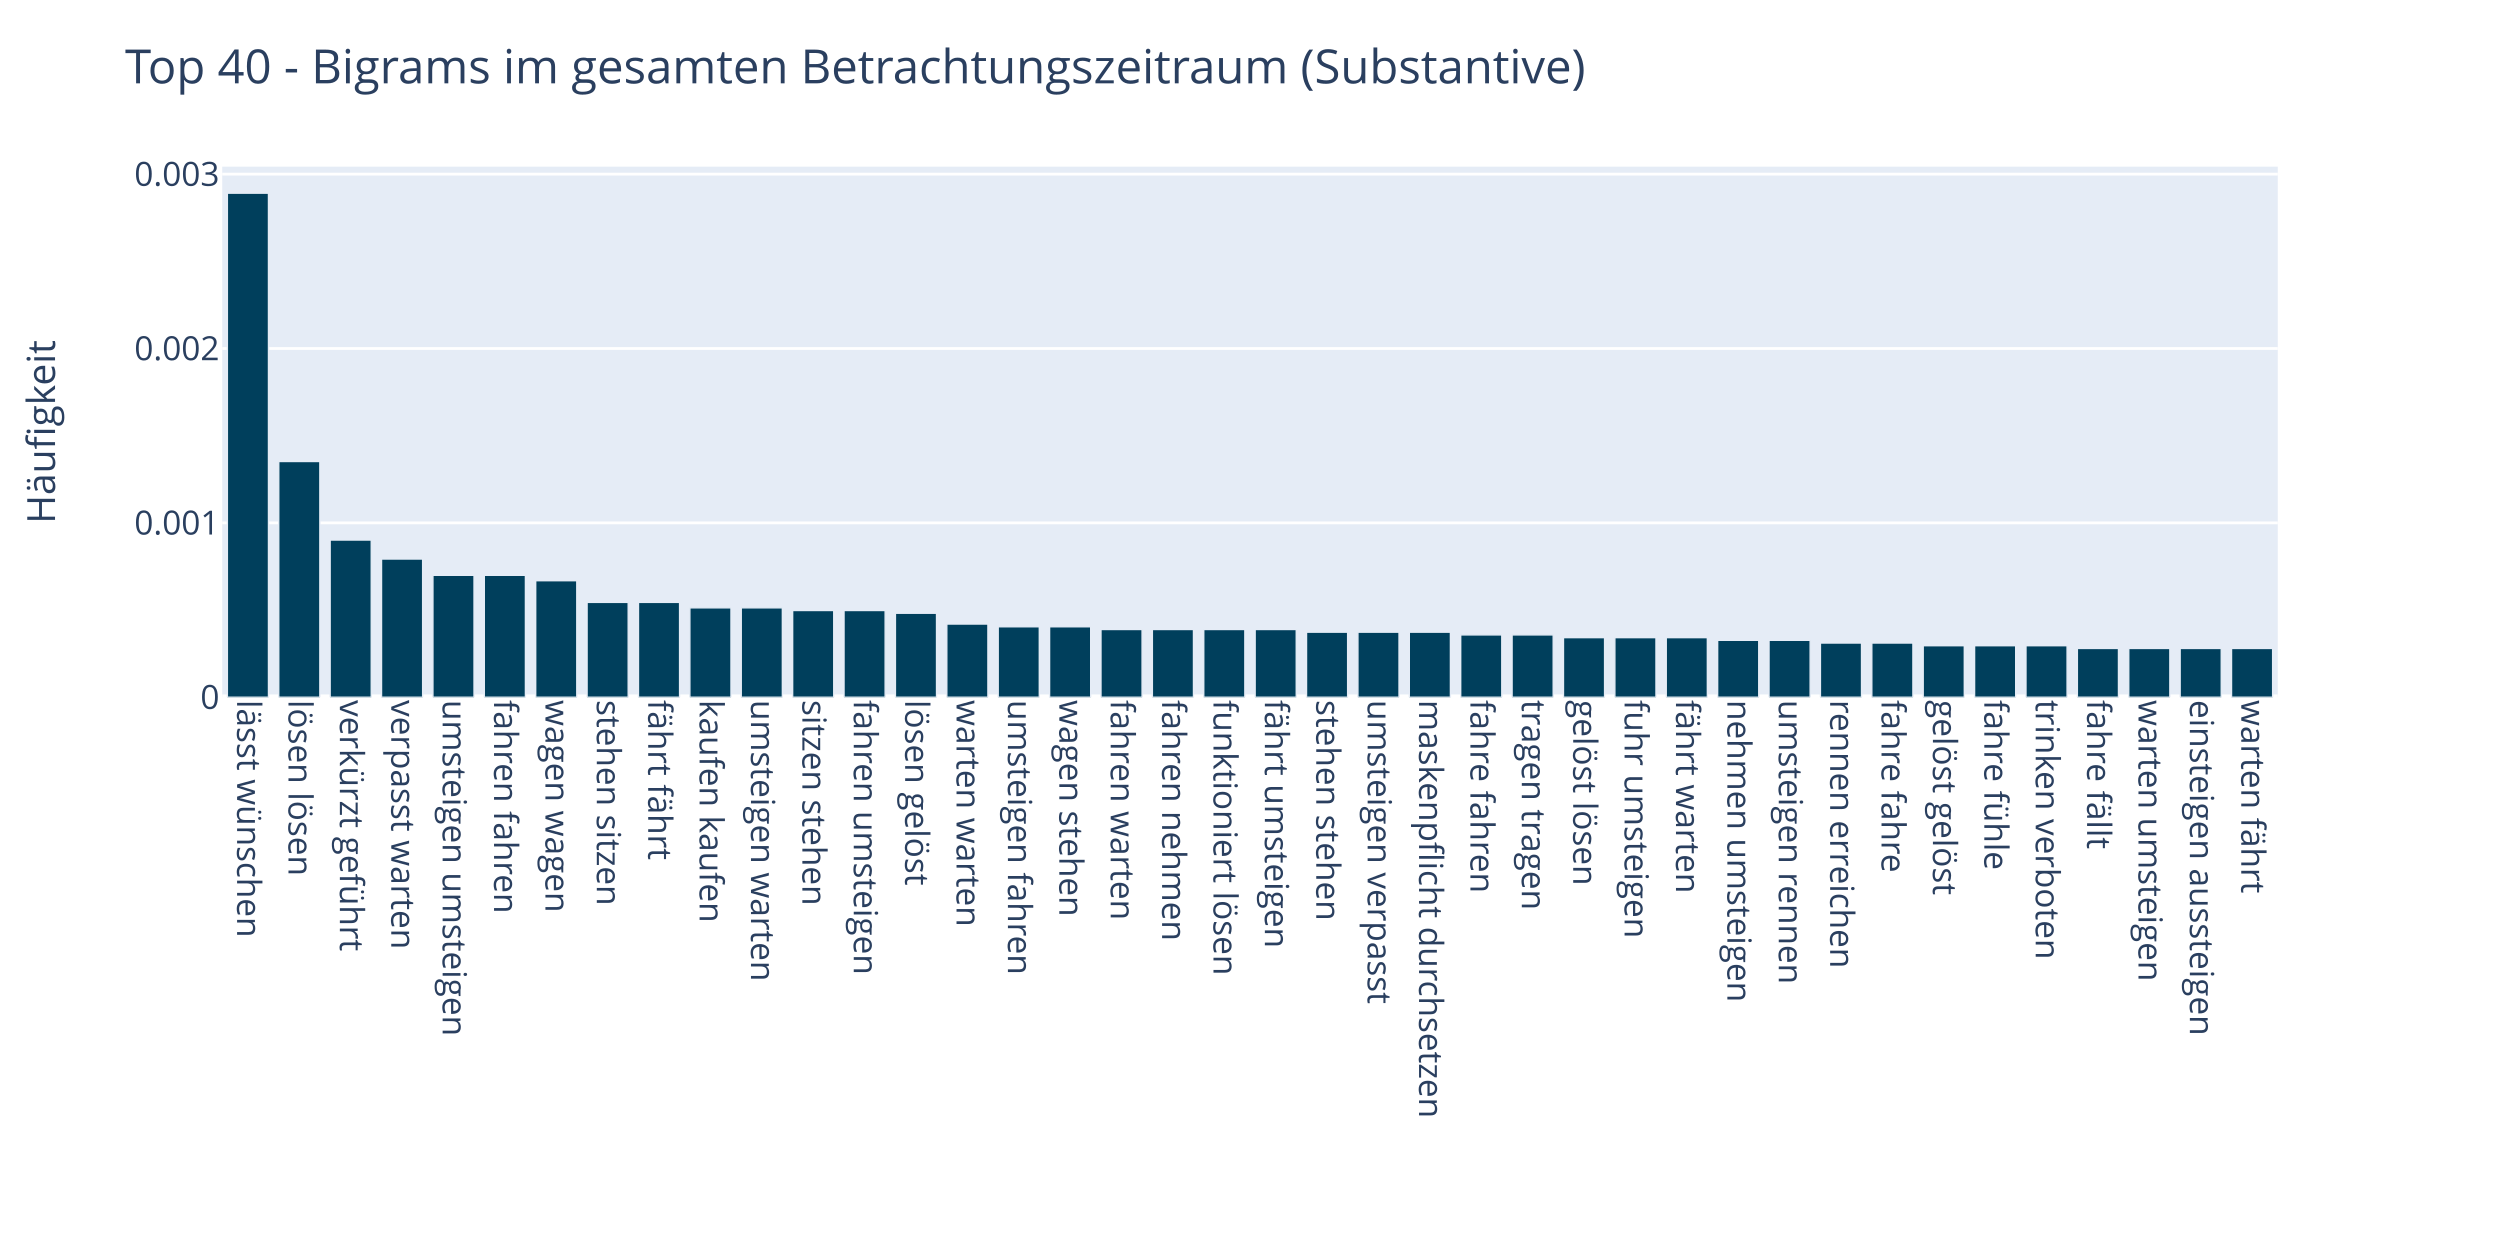
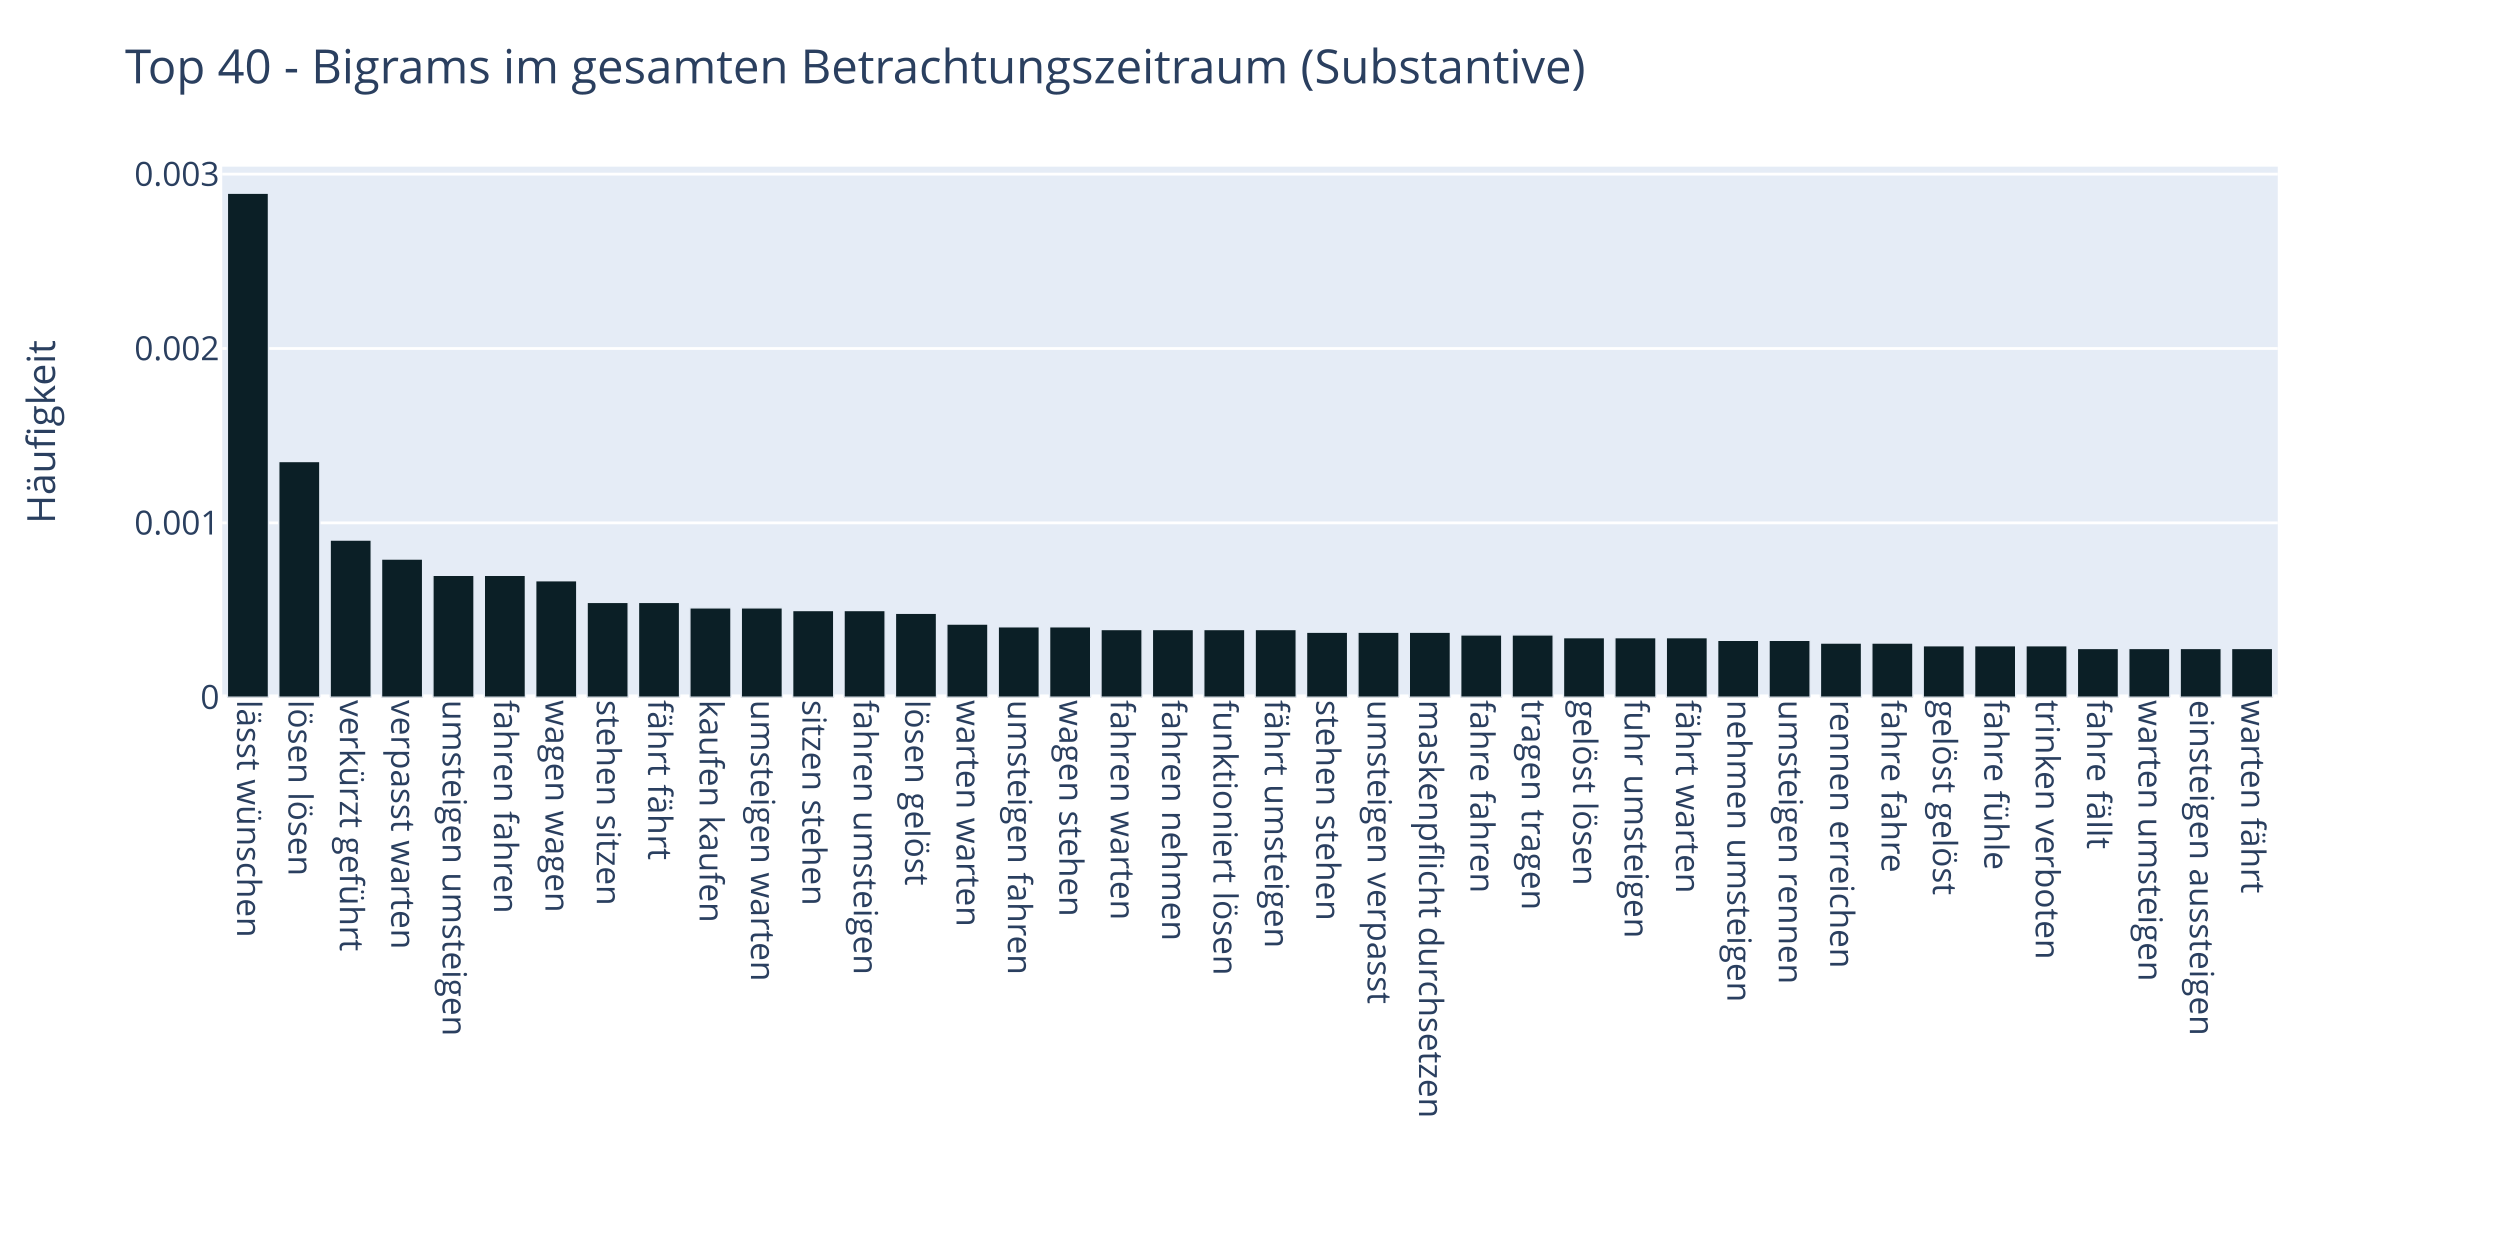
<svg xmlns="http://www.w3.org/2000/svg" class="main-svg" width="900" height="450" style="" viewBox="0 0 900 450">
  <rect x="0" y="0" width="900" height="450" style="fill: rgb(255, 255, 255); fill-opacity: 1;" />
-   <defs id="defs-2e117b">
+   <defs id="defs-67459f">
    <g class="clips">
-       <clipPath id="clip2e117bxyplot" class="plotclip">
+       <clipPath id="clip67459fxyplot" class="plotclip">
        <rect width="740" height="191" />
      </clipPath>
-       <clipPath class="axesclip" id="clip2e117bx">
+       <clipPath class="axesclip" id="clip67459fx">
        <rect x="80" y="0" width="740" height="450" />
      </clipPath>
-       <clipPath class="axesclip" id="clip2e117by">
+       <clipPath class="axesclip" id="clip67459fy">
        <rect x="0" y="60" width="900" height="191" />
      </clipPath>
-       <clipPath class="axesclip" id="clip2e117bxy">
+       <clipPath class="axesclip" id="clip67459fxy">
        <rect x="80" y="60" width="740" height="191" />
      </clipPath>
    </g>
    <g class="gradients" />
    <g class="patterns" />
  </defs>
  <g class="bglayer">
    <rect class="bg" x="80" y="60" width="740" height="191" style="fill: rgb(229, 236, 246); fill-opacity: 1; stroke-width: 0;" />
  </g>
  <g class="layer-below">
    <g class="imagelayer" />
    <g class="shapelayer" />
  </g>
  <g class="cartesianlayer">
    <g class="subplot xy">
      <g class="layer-subplot">
        <g class="shapelayer" />
        <g class="imagelayer" />
      </g>
      <g class="minor-gridlayer">
        <g class="x" />
        <g class="y" />
      </g>
      <g class="gridlayer">
        <g class="x" />
        <g class="y">
          <path class="ygrid crisp" transform="translate(0,188.23)" d="M80,0h740" style="stroke: rgb(255, 255, 255); stroke-opacity: 1; stroke-width: 1px;" />
          <path class="ygrid crisp" transform="translate(0,125.46)" d="M80,0h740" style="stroke: rgb(255, 255, 255); stroke-opacity: 1; stroke-width: 1px;" />
          <path class="ygrid crisp" transform="translate(0,62.69)" d="M80,0h740" style="stroke: rgb(255, 255, 255); stroke-opacity: 1; stroke-width: 1px;" />
        </g>
      </g>
      <g class="zerolinelayer">
        <path class="yzl zl crisp" transform="translate(0,251)" d="M80,0h740" style="stroke: rgb(255, 255, 255); stroke-opacity: 1; stroke-width: 2px;" />
      </g>
      <path class="xlines-below" />
      <path class="ylines-below" />
      <g class="overlines-below" />
      <g class="xaxislayer-below" />
      <g class="yaxislayer-below" />
      <g class="overaxes-below" />
-       <g class="plot" transform="translate(80,60)" clip-path="url(#clip2e117bxyplot)">
+       <g class="plot" transform="translate(80,60)" clip-path="url(#clip67459fxyplot)">
        <g class="barlayer mlayer">
          <g class="trace bars" style="opacity: 1;">
            <g class="points">
              <g class="point">
-                 <path d="M1.85,191V9.55H16.65V191Z" style="vector-effect: non-scaling-stroke; opacity: 1; stroke-width: 0.5px; fill: rgb(0, 63, 92); fill-opacity: 1; stroke: rgb(229, 236, 246); stroke-opacity: 1;" />
-               </g>
-               <g class="point">
-                 <path d="M20.35,191V106.13H35.15V191Z" style="vector-effect: non-scaling-stroke; opacity: 1; stroke-width: 0.5px; fill: rgb(0, 63, 92); fill-opacity: 1; stroke: rgb(229, 236, 246); stroke-opacity: 1;" />
-               </g>
-               <g class="point">
-                 <path d="M38.85,191V134.42H53.65V191Z" style="vector-effect: non-scaling-stroke; opacity: 1; stroke-width: 0.5px; fill: rgb(0, 63, 92); fill-opacity: 1; stroke: rgb(229, 236, 246); stroke-opacity: 1;" />
-               </g>
-               <g class="point">
-                 <path d="M57.35,191V141.25H72.15V191Z" style="vector-effect: non-scaling-stroke; opacity: 1; stroke-width: 0.5px; fill: rgb(0, 63, 92); fill-opacity: 1; stroke: rgb(229, 236, 246); stroke-opacity: 1;" />
-               </g>
-               <g class="point">
-                 <path d="M75.85,191V147.1H90.65V191Z" style="vector-effect: non-scaling-stroke; opacity: 1; stroke-width: 0.5px; fill: rgb(0, 63, 92); fill-opacity: 1; stroke: rgb(229, 236, 246); stroke-opacity: 1;" />
-               </g>
-               <g class="point">
-                 <path d="M94.35,191V147.1H109.15V191Z" style="vector-effect: non-scaling-stroke; opacity: 1; stroke-width: 0.5px; fill: rgb(0, 63, 92); fill-opacity: 1; stroke: rgb(229, 236, 246); stroke-opacity: 1;" />
-               </g>
-               <g class="point">
-                 <path d="M112.85,191V149.05H127.65V191Z" style="vector-effect: non-scaling-stroke; opacity: 1; stroke-width: 0.5px; fill: rgb(0, 63, 92); fill-opacity: 1; stroke: rgb(229, 236, 246); stroke-opacity: 1;" />
-               </g>
-               <g class="point">
-                 <path d="M131.35,191V156.86H146.15V191Z" style="vector-effect: non-scaling-stroke; opacity: 1; stroke-width: 0.5px; fill: rgb(0, 63, 92); fill-opacity: 1; stroke: rgb(229, 236, 246); stroke-opacity: 1;" />
-               </g>
-               <g class="point">
-                 <path d="M149.85,191V156.86H164.65V191Z" style="vector-effect: non-scaling-stroke; opacity: 1; stroke-width: 0.5px; fill: rgb(0, 63, 92); fill-opacity: 1; stroke: rgb(229, 236, 246); stroke-opacity: 1;" />
-               </g>
-               <g class="point">
-                 <path d="M168.35,191V158.81H183.15V191Z" style="vector-effect: non-scaling-stroke; opacity: 1; stroke-width: 0.5px; fill: rgb(0, 63, 92); fill-opacity: 1; stroke: rgb(229, 236, 246); stroke-opacity: 1;" />
-               </g>
-               <g class="point">
-                 <path d="M186.85,191V158.81H201.65V191Z" style="vector-effect: non-scaling-stroke; opacity: 1; stroke-width: 0.5px; fill: rgb(0, 63, 92); fill-opacity: 1; stroke: rgb(229, 236, 246); stroke-opacity: 1;" />
-               </g>
-               <g class="point">
-                 <path d="M205.35,191V159.78H220.15V191Z" style="vector-effect: non-scaling-stroke; opacity: 1; stroke-width: 0.5px; fill: rgb(0, 63, 92); fill-opacity: 1; stroke: rgb(229, 236, 246); stroke-opacity: 1;" />
-               </g>
-               <g class="point">
-                 <path d="M223.85,191V159.78H238.65V191Z" style="vector-effect: non-scaling-stroke; opacity: 1; stroke-width: 0.5px; fill: rgb(0, 63, 92); fill-opacity: 1; stroke: rgb(229, 236, 246); stroke-opacity: 1;" />
-               </g>
-               <g class="point">
-                 <path d="M242.35,191V160.76H257.15V191Z" style="vector-effect: non-scaling-stroke; opacity: 1; stroke-width: 0.5px; fill: rgb(0, 63, 92); fill-opacity: 1; stroke: rgb(229, 236, 246); stroke-opacity: 1;" />
-               </g>
-               <g class="point">
-                 <path d="M260.85,191V164.66H275.65V191Z" style="vector-effect: non-scaling-stroke; opacity: 1; stroke-width: 0.5px; fill: rgb(0, 63, 92); fill-opacity: 1; stroke: rgb(229, 236, 246); stroke-opacity: 1;" />
-               </g>
-               <g class="point">
-                 <path d="M279.35,191V165.64H294.15V191Z" style="vector-effect: non-scaling-stroke; opacity: 1; stroke-width: 0.5px; fill: rgb(0, 63, 92); fill-opacity: 1; stroke: rgb(229, 236, 246); stroke-opacity: 1;" />
-               </g>
-               <g class="point">
-                 <path d="M297.85,191V165.64H312.65V191Z" style="vector-effect: non-scaling-stroke; opacity: 1; stroke-width: 0.5px; fill: rgb(0, 63, 92); fill-opacity: 1; stroke: rgb(229, 236, 246); stroke-opacity: 1;" />
-               </g>
-               <g class="point">
-                 <path d="M316.35,191V166.61H331.15V191Z" style="vector-effect: non-scaling-stroke; opacity: 1; stroke-width: 0.5px; fill: rgb(0, 63, 92); fill-opacity: 1; stroke: rgb(229, 236, 246); stroke-opacity: 1;" />
-               </g>
-               <g class="point">
-                 <path d="M334.85,191V166.61H349.65V191Z" style="vector-effect: non-scaling-stroke; opacity: 1; stroke-width: 0.5px; fill: rgb(0, 63, 92); fill-opacity: 1; stroke: rgb(229, 236, 246); stroke-opacity: 1;" />
-               </g>
-               <g class="point">
-                 <path d="M353.35,191V166.61H368.15V191Z" style="vector-effect: non-scaling-stroke; opacity: 1; stroke-width: 0.5px; fill: rgb(0, 63, 92); fill-opacity: 1; stroke: rgb(229, 236, 246); stroke-opacity: 1;" />
-               </g>
-               <g class="point">
-                 <path d="M371.85,191V166.61H386.65V191Z" style="vector-effect: non-scaling-stroke; opacity: 1; stroke-width: 0.5px; fill: rgb(0, 63, 92); fill-opacity: 1; stroke: rgb(229, 236, 246); stroke-opacity: 1;" />
-               </g>
-               <g class="point">
-                 <path d="M390.35,191V167.59H405.15V191Z" style="vector-effect: non-scaling-stroke; opacity: 1; stroke-width: 0.5px; fill: rgb(0, 63, 92); fill-opacity: 1; stroke: rgb(229, 236, 246); stroke-opacity: 1;" />
-               </g>
-               <g class="point">
-                 <path d="M408.85,191V167.59H423.65V191Z" style="vector-effect: non-scaling-stroke; opacity: 1; stroke-width: 0.5px; fill: rgb(0, 63, 92); fill-opacity: 1; stroke: rgb(229, 236, 246); stroke-opacity: 1;" />
-               </g>
-               <g class="point">
-                 <path d="M427.35,191V167.59H442.15V191Z" style="vector-effect: non-scaling-stroke; opacity: 1; stroke-width: 0.5px; fill: rgb(0, 63, 92); fill-opacity: 1; stroke: rgb(229, 236, 246); stroke-opacity: 1;" />
-               </g>
-               <g class="point">
-                 <path d="M445.85,191V168.56H460.65V191Z" style="vector-effect: non-scaling-stroke; opacity: 1; stroke-width: 0.5px; fill: rgb(0, 63, 92); fill-opacity: 1; stroke: rgb(229, 236, 246); stroke-opacity: 1;" />
-               </g>
-               <g class="point">
-                 <path d="M464.35,191V168.56H479.15V191Z" style="vector-effect: non-scaling-stroke; opacity: 1; stroke-width: 0.5px; fill: rgb(0, 63, 92); fill-opacity: 1; stroke: rgb(229, 236, 246); stroke-opacity: 1;" />
-               </g>
-               <g class="point">
-                 <path d="M482.85,191V169.54H497.65V191Z" style="vector-effect: non-scaling-stroke; opacity: 1; stroke-width: 0.5px; fill: rgb(0, 63, 92); fill-opacity: 1; stroke: rgb(229, 236, 246); stroke-opacity: 1;" />
-               </g>
-               <g class="point">
-                 <path d="M501.35,191V169.54H516.15V191Z" style="vector-effect: non-scaling-stroke; opacity: 1; stroke-width: 0.5px; fill: rgb(0, 63, 92); fill-opacity: 1; stroke: rgb(229, 236, 246); stroke-opacity: 1;" />
-               </g>
-               <g class="point">
-                 <path d="M519.85,191V169.54H534.65V191Z" style="vector-effect: non-scaling-stroke; opacity: 1; stroke-width: 0.5px; fill: rgb(0, 63, 92); fill-opacity: 1; stroke: rgb(229, 236, 246); stroke-opacity: 1;" />
-               </g>
-               <g class="point">
-                 <path d="M538.35,191V170.51H553.15V191Z" style="vector-effect: non-scaling-stroke; opacity: 1; stroke-width: 0.5px; fill: rgb(0, 63, 92); fill-opacity: 1; stroke: rgb(229, 236, 246); stroke-opacity: 1;" />
-               </g>
-               <g class="point">
-                 <path d="M556.85,191V170.51H571.65V191Z" style="vector-effect: non-scaling-stroke; opacity: 1; stroke-width: 0.5px; fill: rgb(0, 63, 92); fill-opacity: 1; stroke: rgb(229, 236, 246); stroke-opacity: 1;" />
-               </g>
-               <g class="point">
-                 <path d="M575.35,191V171.49H590.15V191Z" style="vector-effect: non-scaling-stroke; opacity: 1; stroke-width: 0.5px; fill: rgb(0, 63, 92); fill-opacity: 1; stroke: rgb(229, 236, 246); stroke-opacity: 1;" />
-               </g>
-               <g class="point">
-                 <path d="M593.85,191V171.49H608.65V191Z" style="vector-effect: non-scaling-stroke; opacity: 1; stroke-width: 0.5px; fill: rgb(0, 63, 92); fill-opacity: 1; stroke: rgb(229, 236, 246); stroke-opacity: 1;" />
-               </g>
-               <g class="point">
-                 <path d="M612.35,191V172.46H627.15V191Z" style="vector-effect: non-scaling-stroke; opacity: 1; stroke-width: 0.5px; fill: rgb(0, 63, 92); fill-opacity: 1; stroke: rgb(229, 236, 246); stroke-opacity: 1;" />
-               </g>
-               <g class="point">
-                 <path d="M630.85,191V172.46H645.65V191Z" style="vector-effect: non-scaling-stroke; opacity: 1; stroke-width: 0.5px; fill: rgb(0, 63, 92); fill-opacity: 1; stroke: rgb(229, 236, 246); stroke-opacity: 1;" />
-               </g>
-               <g class="point">
-                 <path d="M649.35,191V172.46H664.15V191Z" style="vector-effect: non-scaling-stroke; opacity: 1; stroke-width: 0.5px; fill: rgb(0, 63, 92); fill-opacity: 1; stroke: rgb(229, 236, 246); stroke-opacity: 1;" />
-               </g>
-               <g class="point">
-                 <path d="M667.85,191V173.44H682.65V191Z" style="vector-effect: non-scaling-stroke; opacity: 1; stroke-width: 0.5px; fill: rgb(0, 63, 92); fill-opacity: 1; stroke: rgb(229, 236, 246); stroke-opacity: 1;" />
-               </g>
-               <g class="point">
-                 <path d="M686.35,191V173.44H701.15V191Z" style="vector-effect: non-scaling-stroke; opacity: 1; stroke-width: 0.5px; fill: rgb(0, 63, 92); fill-opacity: 1; stroke: rgb(229, 236, 246); stroke-opacity: 1;" />
-               </g>
-               <g class="point">
-                 <path d="M704.85,191V173.44H719.65V191Z" style="vector-effect: non-scaling-stroke; opacity: 1; stroke-width: 0.5px; fill: rgb(0, 63, 92); fill-opacity: 1; stroke: rgb(229, 236, 246); stroke-opacity: 1;" />
-               </g>
-               <g class="point">
-                 <path d="M723.35,191V173.44H738.15V191Z" style="vector-effect: non-scaling-stroke; opacity: 1; stroke-width: 0.5px; fill: rgb(0, 63, 92); fill-opacity: 1; stroke: rgb(229, 236, 246); stroke-opacity: 1;" />
+                 <path d="M1.85,191V9.55H16.65V191Z" style="vector-effect: non-scaling-stroke; opacity: 1; stroke-width: 0.5px; fill: rgb(11, 31, 38); fill-opacity: 1; stroke: rgb(229, 236, 246); stroke-opacity: 1;" />
+               </g>
+               <g class="point">
+                 <path d="M20.35,191V106.13H35.15V191Z" style="vector-effect: non-scaling-stroke; opacity: 1; stroke-width: 0.5px; fill: rgb(11, 31, 38); fill-opacity: 1; stroke: rgb(229, 236, 246); stroke-opacity: 1;" />
+               </g>
+               <g class="point">
+                 <path d="M38.85,191V134.42H53.65V191Z" style="vector-effect: non-scaling-stroke; opacity: 1; stroke-width: 0.5px; fill: rgb(11, 31, 38); fill-opacity: 1; stroke: rgb(229, 236, 246); stroke-opacity: 1;" />
+               </g>
+               <g class="point">
+                 <path d="M57.35,191V141.25H72.15V191Z" style="vector-effect: non-scaling-stroke; opacity: 1; stroke-width: 0.5px; fill: rgb(11, 31, 38); fill-opacity: 1; stroke: rgb(229, 236, 246); stroke-opacity: 1;" />
+               </g>
+               <g class="point">
+                 <path d="M75.85,191V147.1H90.65V191Z" style="vector-effect: non-scaling-stroke; opacity: 1; stroke-width: 0.5px; fill: rgb(11, 31, 38); fill-opacity: 1; stroke: rgb(229, 236, 246); stroke-opacity: 1;" />
+               </g>
+               <g class="point">
+                 <path d="M94.35,191V147.1H109.15V191Z" style="vector-effect: non-scaling-stroke; opacity: 1; stroke-width: 0.5px; fill: rgb(11, 31, 38); fill-opacity: 1; stroke: rgb(229, 236, 246); stroke-opacity: 1;" />
+               </g>
+               <g class="point">
+                 <path d="M112.85,191V149.05H127.65V191Z" style="vector-effect: non-scaling-stroke; opacity: 1; stroke-width: 0.5px; fill: rgb(11, 31, 38); fill-opacity: 1; stroke: rgb(229, 236, 246); stroke-opacity: 1;" />
+               </g>
+               <g class="point">
+                 <path d="M131.35,191V156.86H146.15V191Z" style="vector-effect: non-scaling-stroke; opacity: 1; stroke-width: 0.5px; fill: rgb(11, 31, 38); fill-opacity: 1; stroke: rgb(229, 236, 246); stroke-opacity: 1;" />
+               </g>
+               <g class="point">
+                 <path d="M149.85,191V156.86H164.65V191Z" style="vector-effect: non-scaling-stroke; opacity: 1; stroke-width: 0.5px; fill: rgb(11, 31, 38); fill-opacity: 1; stroke: rgb(229, 236, 246); stroke-opacity: 1;" />
+               </g>
+               <g class="point">
+                 <path d="M168.35,191V158.81H183.15V191Z" style="vector-effect: non-scaling-stroke; opacity: 1; stroke-width: 0.5px; fill: rgb(11, 31, 38); fill-opacity: 1; stroke: rgb(229, 236, 246); stroke-opacity: 1;" />
+               </g>
+               <g class="point">
+                 <path d="M186.85,191V158.81H201.65V191Z" style="vector-effect: non-scaling-stroke; opacity: 1; stroke-width: 0.5px; fill: rgb(11, 31, 38); fill-opacity: 1; stroke: rgb(229, 236, 246); stroke-opacity: 1;" />
+               </g>
+               <g class="point">
+                 <path d="M205.35,191V159.78H220.15V191Z" style="vector-effect: non-scaling-stroke; opacity: 1; stroke-width: 0.5px; fill: rgb(11, 31, 38); fill-opacity: 1; stroke: rgb(229, 236, 246); stroke-opacity: 1;" />
+               </g>
+               <g class="point">
+                 <path d="M223.85,191V159.78H238.65V191Z" style="vector-effect: non-scaling-stroke; opacity: 1; stroke-width: 0.5px; fill: rgb(11, 31, 38); fill-opacity: 1; stroke: rgb(229, 236, 246); stroke-opacity: 1;" />
+               </g>
+               <g class="point">
+                 <path d="M242.35,191V160.76H257.15V191Z" style="vector-effect: non-scaling-stroke; opacity: 1; stroke-width: 0.5px; fill: rgb(11, 31, 38); fill-opacity: 1; stroke: rgb(229, 236, 246); stroke-opacity: 1;" />
+               </g>
+               <g class="point">
+                 <path d="M260.85,191V164.66H275.65V191Z" style="vector-effect: non-scaling-stroke; opacity: 1; stroke-width: 0.5px; fill: rgb(11, 31, 38); fill-opacity: 1; stroke: rgb(229, 236, 246); stroke-opacity: 1;" />
+               </g>
+               <g class="point">
+                 <path d="M279.35,191V165.64H294.15V191Z" style="vector-effect: non-scaling-stroke; opacity: 1; stroke-width: 0.5px; fill: rgb(11, 31, 38); fill-opacity: 1; stroke: rgb(229, 236, 246); stroke-opacity: 1;" />
+               </g>
+               <g class="point">
+                 <path d="M297.85,191V165.64H312.65V191Z" style="vector-effect: non-scaling-stroke; opacity: 1; stroke-width: 0.5px; fill: rgb(11, 31, 38); fill-opacity: 1; stroke: rgb(229, 236, 246); stroke-opacity: 1;" />
+               </g>
+               <g class="point">
+                 <path d="M316.35,191V166.61H331.15V191Z" style="vector-effect: non-scaling-stroke; opacity: 1; stroke-width: 0.5px; fill: rgb(11, 31, 38); fill-opacity: 1; stroke: rgb(229, 236, 246); stroke-opacity: 1;" />
+               </g>
+               <g class="point">
+                 <path d="M334.85,191V166.61H349.65V191Z" style="vector-effect: non-scaling-stroke; opacity: 1; stroke-width: 0.5px; fill: rgb(11, 31, 38); fill-opacity: 1; stroke: rgb(229, 236, 246); stroke-opacity: 1;" />
+               </g>
+               <g class="point">
+                 <path d="M353.35,191V166.61H368.15V191Z" style="vector-effect: non-scaling-stroke; opacity: 1; stroke-width: 0.5px; fill: rgb(11, 31, 38); fill-opacity: 1; stroke: rgb(229, 236, 246); stroke-opacity: 1;" />
+               </g>
+               <g class="point">
+                 <path d="M371.85,191V166.61H386.65V191Z" style="vector-effect: non-scaling-stroke; opacity: 1; stroke-width: 0.5px; fill: rgb(11, 31, 38); fill-opacity: 1; stroke: rgb(229, 236, 246); stroke-opacity: 1;" />
+               </g>
+               <g class="point">
+                 <path d="M390.35,191V167.59H405.15V191Z" style="vector-effect: non-scaling-stroke; opacity: 1; stroke-width: 0.5px; fill: rgb(11, 31, 38); fill-opacity: 1; stroke: rgb(229, 236, 246); stroke-opacity: 1;" />
+               </g>
+               <g class="point">
+                 <path d="M408.85,191V167.59H423.65V191Z" style="vector-effect: non-scaling-stroke; opacity: 1; stroke-width: 0.5px; fill: rgb(11, 31, 38); fill-opacity: 1; stroke: rgb(229, 236, 246); stroke-opacity: 1;" />
+               </g>
+               <g class="point">
+                 <path d="M427.35,191V167.59H442.15V191Z" style="vector-effect: non-scaling-stroke; opacity: 1; stroke-width: 0.5px; fill: rgb(11, 31, 38); fill-opacity: 1; stroke: rgb(229, 236, 246); stroke-opacity: 1;" />
+               </g>
+               <g class="point">
+                 <path d="M445.85,191V168.56H460.65V191Z" style="vector-effect: non-scaling-stroke; opacity: 1; stroke-width: 0.5px; fill: rgb(11, 31, 38); fill-opacity: 1; stroke: rgb(229, 236, 246); stroke-opacity: 1;" />
+               </g>
+               <g class="point">
+                 <path d="M464.35,191V168.56H479.15V191Z" style="vector-effect: non-scaling-stroke; opacity: 1; stroke-width: 0.5px; fill: rgb(11, 31, 38); fill-opacity: 1; stroke: rgb(229, 236, 246); stroke-opacity: 1;" />
+               </g>
+               <g class="point">
+                 <path d="M482.85,191V169.54H497.65V191Z" style="vector-effect: non-scaling-stroke; opacity: 1; stroke-width: 0.5px; fill: rgb(11, 31, 38); fill-opacity: 1; stroke: rgb(229, 236, 246); stroke-opacity: 1;" />
+               </g>
+               <g class="point">
+                 <path d="M501.35,191V169.54H516.15V191Z" style="vector-effect: non-scaling-stroke; opacity: 1; stroke-width: 0.5px; fill: rgb(11, 31, 38); fill-opacity: 1; stroke: rgb(229, 236, 246); stroke-opacity: 1;" />
+               </g>
+               <g class="point">
+                 <path d="M519.85,191V169.54H534.65V191Z" style="vector-effect: non-scaling-stroke; opacity: 1; stroke-width: 0.5px; fill: rgb(11, 31, 38); fill-opacity: 1; stroke: rgb(229, 236, 246); stroke-opacity: 1;" />
+               </g>
+               <g class="point">
+                 <path d="M538.35,191V170.51H553.15V191Z" style="vector-effect: non-scaling-stroke; opacity: 1; stroke-width: 0.5px; fill: rgb(11, 31, 38); fill-opacity: 1; stroke: rgb(229, 236, 246); stroke-opacity: 1;" />
+               </g>
+               <g class="point">
+                 <path d="M556.85,191V170.51H571.65V191Z" style="vector-effect: non-scaling-stroke; opacity: 1; stroke-width: 0.5px; fill: rgb(11, 31, 38); fill-opacity: 1; stroke: rgb(229, 236, 246); stroke-opacity: 1;" />
+               </g>
+               <g class="point">
+                 <path d="M575.35,191V171.49H590.15V191Z" style="vector-effect: non-scaling-stroke; opacity: 1; stroke-width: 0.5px; fill: rgb(11, 31, 38); fill-opacity: 1; stroke: rgb(229, 236, 246); stroke-opacity: 1;" />
+               </g>
+               <g class="point">
+                 <path d="M593.85,191V171.49H608.65V191Z" style="vector-effect: non-scaling-stroke; opacity: 1; stroke-width: 0.5px; fill: rgb(11, 31, 38); fill-opacity: 1; stroke: rgb(229, 236, 246); stroke-opacity: 1;" />
+               </g>
+               <g class="point">
+                 <path d="M612.35,191V172.46H627.15V191Z" style="vector-effect: non-scaling-stroke; opacity: 1; stroke-width: 0.5px; fill: rgb(11, 31, 38); fill-opacity: 1; stroke: rgb(229, 236, 246); stroke-opacity: 1;" />
+               </g>
+               <g class="point">
+                 <path d="M630.85,191V172.46H645.65V191Z" style="vector-effect: non-scaling-stroke; opacity: 1; stroke-width: 0.5px; fill: rgb(11, 31, 38); fill-opacity: 1; stroke: rgb(229, 236, 246); stroke-opacity: 1;" />
+               </g>
+               <g class="point">
+                 <path d="M649.35,191V172.46H664.15V191Z" style="vector-effect: non-scaling-stroke; opacity: 1; stroke-width: 0.5px; fill: rgb(11, 31, 38); fill-opacity: 1; stroke: rgb(229, 236, 246); stroke-opacity: 1;" />
+               </g>
+               <g class="point">
+                 <path d="M667.85,191V173.44H682.65V191Z" style="vector-effect: non-scaling-stroke; opacity: 1; stroke-width: 0.5px; fill: rgb(11, 31, 38); fill-opacity: 1; stroke: rgb(229, 236, 246); stroke-opacity: 1;" />
+               </g>
+               <g class="point">
+                 <path d="M686.35,191V173.44H701.15V191Z" style="vector-effect: non-scaling-stroke; opacity: 1; stroke-width: 0.5px; fill: rgb(11, 31, 38); fill-opacity: 1; stroke: rgb(229, 236, 246); stroke-opacity: 1;" />
+               </g>
+               <g class="point">
+                 <path d="M704.85,191V173.44H719.65V191Z" style="vector-effect: non-scaling-stroke; opacity: 1; stroke-width: 0.5px; fill: rgb(11, 31, 38); fill-opacity: 1; stroke: rgb(229, 236, 246); stroke-opacity: 1;" />
+               </g>
+               <g class="point">
+                 <path d="M723.35,191V173.44H738.15V191Z" style="vector-effect: non-scaling-stroke; opacity: 1; stroke-width: 0.5px; fill: rgb(11, 31, 38); fill-opacity: 1; stroke: rgb(229, 236, 246); stroke-opacity: 1;" />
              </g>
            </g>
          </g>
        </g>
      </g>
      <g class="overplot" />
      <path class="xlines-above crisp" d="M0,0" style="fill: none;" />
      <path class="ylines-above crisp" d="M0,0" style="fill: none;" />
      <g class="overlines-above" />
      <g class="xaxislayer-above">
        <g class="xtick">
          <text text-anchor="start" x="2.1" y="258" transform="translate(89.25,0) rotate(90,2.1,252)" style="font-family: 'Open Sans', verdana, arial, sans-serif; font-size: 12px; fill: rgb(42, 63, 95); fill-opacity: 1; white-space: pre; opacity: 1;">lässt wünschen</text>
        </g>
        <g class="xtick">
          <text text-anchor="start" x="2.1" y="258" transform="translate(107.75,0) rotate(90,2.1,252)" style="font-family: 'Open Sans', verdana, arial, sans-serif; font-size: 12px; fill: rgb(42, 63, 95); fill-opacity: 1; white-space: pre; opacity: 1;">lösen lösen</text>
        </g>
        <g class="xtick">
          <text text-anchor="start" x="2.1" y="258" transform="translate(126.25,0) rotate(90,2.1,252)" style="font-family: 'Open Sans', verdana, arial, sans-serif; font-size: 12px; fill: rgb(42, 63, 95); fill-opacity: 1; white-space: pre; opacity: 1;">verkürzt geführt</text>
        </g>
        <g class="xtick">
          <text text-anchor="start" x="2.1" y="258" transform="translate(144.75,0) rotate(90,2.1,252)" style="font-family: 'Open Sans', verdana, arial, sans-serif; font-size: 12px; fill: rgb(42, 63, 95); fill-opacity: 1; white-space: pre; opacity: 1;">verpasst warten</text>
        </g>
        <g class="xtick">
          <text text-anchor="start" x="2.1" y="258" transform="translate(163.25,0) rotate(90,2.1,252)" style="font-family: 'Open Sans', verdana, arial, sans-serif; font-size: 12px; fill: rgb(42, 63, 95); fill-opacity: 1; white-space: pre; opacity: 1;">umsteigen umsteigen</text>
        </g>
        <g class="xtick">
          <text text-anchor="start" x="2.1" y="258" transform="translate(181.75,0) rotate(90,2.1,252)" style="font-family: 'Open Sans', verdana, arial, sans-serif; font-size: 12px; fill: rgb(42, 63, 95); fill-opacity: 1; white-space: pre; opacity: 1;">fahren fahren</text>
        </g>
        <g class="xtick">
          <text text-anchor="start" x="2.1" y="258" transform="translate(200.25,0) rotate(90,2.1,252)" style="font-family: 'Open Sans', verdana, arial, sans-serif; font-size: 12px; fill: rgb(42, 63, 95); fill-opacity: 1; white-space: pre; opacity: 1;">wagen wagen</text>
        </g>
        <g class="xtick">
          <text text-anchor="start" x="2.1" y="258" transform="translate(218.75,0) rotate(90,2.1,252)" style="font-family: 'Open Sans', verdana, arial, sans-serif; font-size: 12px; fill: rgb(42, 63, 95); fill-opacity: 1; white-space: pre; opacity: 1;">stehen sitzen</text>
        </g>
        <g class="xtick">
          <text text-anchor="start" x="2.1" y="258" transform="translate(237.25,0) rotate(90,2.1,252)" style="font-family: 'Open Sans', verdana, arial, sans-serif; font-size: 12px; fill: rgb(42, 63, 95); fill-opacity: 1; white-space: pre; opacity: 1;">fährt fährt</text>
        </g>
        <g class="xtick">
          <text text-anchor="start" x="2.1" y="258" transform="translate(255.75,0) rotate(90,2.1,252)" style="font-family: 'Open Sans', verdana, arial, sans-serif; font-size: 12px; fill: rgb(42, 63, 95); fill-opacity: 1; white-space: pre; opacity: 1;">kaufen kaufen</text>
        </g>
        <g class="xtick">
          <text text-anchor="start" x="2.1" y="258" transform="translate(274.25,0) rotate(90,2.1,252)" style="font-family: 'Open Sans', verdana, arial, sans-serif; font-size: 12px; fill: rgb(42, 63, 95); fill-opacity: 1; white-space: pre; opacity: 1;">umsteigen warten</text>
        </g>
        <g class="xtick">
          <text text-anchor="start" x="2.1" y="258" transform="translate(292.75,0) rotate(90,2.1,252)" style="font-family: 'Open Sans', verdana, arial, sans-serif; font-size: 12px; fill: rgb(42, 63, 95); fill-opacity: 1; white-space: pre; opacity: 1;">sitzen stehen</text>
        </g>
        <g class="xtick">
          <text text-anchor="start" x="2.1" y="258" transform="translate(311.25,0) rotate(90,2.1,252)" style="font-family: 'Open Sans', verdana, arial, sans-serif; font-size: 12px; fill: rgb(42, 63, 95); fill-opacity: 1; white-space: pre; opacity: 1;">fahren umsteigen</text>
        </g>
        <g class="xtick">
          <text text-anchor="start" x="2.1" y="258" transform="translate(329.75,0) rotate(90,2.1,252)" style="font-family: 'Open Sans', verdana, arial, sans-serif; font-size: 12px; fill: rgb(42, 63, 95); fill-opacity: 1; white-space: pre; opacity: 1;">lösen gelöst</text>
        </g>
        <g class="xtick">
          <text text-anchor="start" x="2.1" y="258" transform="translate(348.25,0) rotate(90,2.1,252)" style="font-family: 'Open Sans', verdana, arial, sans-serif; font-size: 12px; fill: rgb(42, 63, 95); fill-opacity: 1; white-space: pre; opacity: 1;">warten warten</text>
        </g>
        <g class="xtick">
          <text text-anchor="start" x="2.1" y="258" transform="translate(366.75,0) rotate(90,2.1,252)" style="font-family: 'Open Sans', verdana, arial, sans-serif; font-size: 12px; fill: rgb(42, 63, 95); fill-opacity: 1; white-space: pre; opacity: 1;">umsteigen fahren</text>
        </g>
        <g class="xtick">
          <text text-anchor="start" x="2.1" y="258" transform="translate(385.25,0) rotate(90,2.1,252)" style="font-family: 'Open Sans', verdana, arial, sans-serif; font-size: 12px; fill: rgb(42, 63, 95); fill-opacity: 1; white-space: pre; opacity: 1;">wagen stehen</text>
        </g>
        <g class="xtick">
          <text text-anchor="start" x="2.1" y="258" transform="translate(403.75,0) rotate(90,2.1,252)" style="font-family: 'Open Sans', verdana, arial, sans-serif; font-size: 12px; fill: rgb(42, 63, 95); fill-opacity: 1; white-space: pre; opacity: 1;">fahren warten</text>
        </g>
        <g class="xtick">
          <text text-anchor="start" x="2.1" y="258" transform="translate(422.25,0) rotate(90,2.1,252)" style="font-family: 'Open Sans', verdana, arial, sans-serif; font-size: 12px; fill: rgb(42, 63, 95); fill-opacity: 1; white-space: pre; opacity: 1;">fahren nehmen</text>
        </g>
        <g class="xtick">
          <text text-anchor="start" x="2.1" y="258" transform="translate(440.75,0) rotate(90,2.1,252)" style="font-family: 'Open Sans', verdana, arial, sans-serif; font-size: 12px; fill: rgb(42, 63, 95); fill-opacity: 1; white-space: pre; opacity: 1;">funktioniert lösen</text>
        </g>
        <g class="xtick">
          <text text-anchor="start" x="2.1" y="258" transform="translate(459.25,0) rotate(90,2.1,252)" style="font-family: 'Open Sans', verdana, arial, sans-serif; font-size: 12px; fill: rgb(42, 63, 95); fill-opacity: 1; white-space: pre; opacity: 1;">fährt umsteigen</text>
        </g>
        <g class="xtick">
          <text text-anchor="start" x="2.1" y="258" transform="translate(477.75,0) rotate(90,2.1,252)" style="font-family: 'Open Sans', verdana, arial, sans-serif; font-size: 12px; fill: rgb(42, 63, 95); fill-opacity: 1; white-space: pre; opacity: 1;">stehen stehen</text>
        </g>
        <g class="xtick">
          <text text-anchor="start" x="2.1" y="258" transform="translate(496.25,0) rotate(90,2.1,252)" style="font-family: 'Open Sans', verdana, arial, sans-serif; font-size: 12px; fill: rgb(42, 63, 95); fill-opacity: 1; white-space: pre; opacity: 1;">umsteigen verpasst</text>
        </g>
        <g class="xtick">
          <text text-anchor="start" x="2.1" y="258" transform="translate(514.75,0) rotate(90,2.1,252)" style="font-family: 'Open Sans', verdana, arial, sans-serif; font-size: 12px; fill: rgb(42, 63, 95); fill-opacity: 1; white-space: pre; opacity: 1;">maskenpflicht durchsetzen</text>
        </g>
        <g class="xtick">
          <text text-anchor="start" x="2.1" y="258" transform="translate(533.25,0) rotate(90,2.1,252)" style="font-family: 'Open Sans', verdana, arial, sans-serif; font-size: 12px; fill: rgb(42, 63, 95); fill-opacity: 1; white-space: pre; opacity: 1;">fahre fahren</text>
        </g>
        <g class="xtick">
          <text text-anchor="start" x="2.1" y="258" transform="translate(551.75,0) rotate(90,2.1,252)" style="font-family: 'Open Sans', verdana, arial, sans-serif; font-size: 12px; fill: rgb(42, 63, 95); fill-opacity: 1; white-space: pre; opacity: 1;">tragen tragen</text>
        </g>
        <g class="xtick">
          <text text-anchor="start" x="2.1" y="258" transform="translate(570.25,0) rotate(90,2.1,252)" style="font-family: 'Open Sans', verdana, arial, sans-serif; font-size: 12px; fill: rgb(42, 63, 95); fill-opacity: 1; white-space: pre; opacity: 1;">gelöst lösen</text>
        </g>
        <g class="xtick">
          <text text-anchor="start" x="2.1" y="258" transform="translate(588.75,0) rotate(90,2.1,252)" style="font-family: 'Open Sans', verdana, arial, sans-serif; font-size: 12px; fill: rgb(42, 63, 95); fill-opacity: 1; white-space: pre; opacity: 1;">fuhr umsteigen</text>
        </g>
        <g class="xtick">
          <text text-anchor="start" x="2.1" y="258" transform="translate(607.25,0) rotate(90,2.1,252)" style="font-family: 'Open Sans', verdana, arial, sans-serif; font-size: 12px; fill: rgb(42, 63, 95); fill-opacity: 1; white-space: pre; opacity: 1;">fährt warten</text>
        </g>
        <g class="xtick">
          <text text-anchor="start" x="2.1" y="258" transform="translate(625.75,0) rotate(90,2.1,252)" style="font-family: 'Open Sans', verdana, arial, sans-serif; font-size: 12px; fill: rgb(42, 63, 95); fill-opacity: 1; white-space: pre; opacity: 1;">nehmen umsteigen</text>
        </g>
        <g class="xtick">
          <text text-anchor="start" x="2.1" y="258" transform="translate(644.25,0) rotate(90,2.1,252)" style="font-family: 'Open Sans', verdana, arial, sans-serif; font-size: 12px; fill: rgb(42, 63, 95); fill-opacity: 1; white-space: pre; opacity: 1;">umsteigen rennen</text>
        </g>
        <g class="xtick">
          <text text-anchor="start" x="2.1" y="258" transform="translate(662.75,0) rotate(90,2.1,252)" style="font-family: 'Open Sans', verdana, arial, sans-serif; font-size: 12px; fill: rgb(42, 63, 95); fill-opacity: 1; white-space: pre; opacity: 1;">rennen erreichen</text>
        </g>
        <g class="xtick">
          <text text-anchor="start" x="2.1" y="258" transform="translate(681.25,0) rotate(90,2.1,252)" style="font-family: 'Open Sans', verdana, arial, sans-serif; font-size: 12px; fill: rgb(42, 63, 95); fill-opacity: 1; white-space: pre; opacity: 1;">fahre fahre</text>
        </g>
        <g class="xtick">
          <text text-anchor="start" x="2.1" y="258" transform="translate(699.75,0) rotate(90,2.1,252)" style="font-family: 'Open Sans', verdana, arial, sans-serif; font-size: 12px; fill: rgb(42, 63, 95); fill-opacity: 1; white-space: pre; opacity: 1;">gelöst gelöst</text>
        </g>
        <g class="xtick">
          <text text-anchor="start" x="2.1" y="258" transform="translate(718.25,0) rotate(90,2.1,252)" style="font-family: 'Open Sans', verdana, arial, sans-serif; font-size: 12px; fill: rgb(42, 63, 95); fill-opacity: 1; white-space: pre; opacity: 1;">fahre fühle</text>
        </g>
        <g class="xtick">
          <text text-anchor="start" x="2.1" y="258" transform="translate(736.75,0) rotate(90,2.1,252)" style="font-family: 'Open Sans', verdana, arial, sans-serif; font-size: 12px; fill: rgb(42, 63, 95); fill-opacity: 1; white-space: pre; opacity: 1;">trinken verboten</text>
        </g>
        <g class="xtick">
          <text text-anchor="start" x="2.1" y="258" transform="translate(755.25,0) rotate(90,2.1,252)" style="font-family: 'Open Sans', verdana, arial, sans-serif; font-size: 12px; fill: rgb(42, 63, 95); fill-opacity: 1; white-space: pre; opacity: 1;">fahre fällt</text>
        </g>
        <g class="xtick">
          <text text-anchor="start" x="2.1" y="258" transform="translate(773.75,0) rotate(90,2.1,252)" style="font-family: 'Open Sans', verdana, arial, sans-serif; font-size: 12px; fill: rgb(42, 63, 95); fill-opacity: 1; white-space: pre; opacity: 1;">warten umsteigen</text>
        </g>
        <g class="xtick">
          <text text-anchor="start" x="2.1" y="258" transform="translate(792.25,0) rotate(90,2.1,252)" style="font-family: 'Open Sans', verdana, arial, sans-serif; font-size: 12px; fill: rgb(42, 63, 95); fill-opacity: 1; white-space: pre; opacity: 1;">einsteigen aussteigen</text>
        </g>
        <g class="xtick">
          <text text-anchor="start" x="2.1" y="258" transform="translate(810.75,0) rotate(90,2.1,252)" style="font-family: 'Open Sans', verdana, arial, sans-serif; font-size: 12px; fill: rgb(42, 63, 95); fill-opacity: 1; white-space: pre; opacity: 1;">warten fährt</text>
        </g>
      </g>
      <g class="yaxislayer-above">
        <g class="ytick">
          <text text-anchor="end" x="79" y="4.2" transform="translate(0,251)" style="font-family: 'Open Sans', verdana, arial, sans-serif; font-size: 12px; fill: rgb(42, 63, 95); fill-opacity: 1; white-space: pre; opacity: 1;">0</text>
        </g>
        <g class="ytick">
          <text text-anchor="end" x="79" y="4.2" style="font-family: 'Open Sans', verdana, arial, sans-serif; font-size: 12px; fill: rgb(42, 63, 95); fill-opacity: 1; white-space: pre; opacity: 1;" transform="translate(0,188.23)">0.001</text>
        </g>
        <g class="ytick">
          <text text-anchor="end" x="79" y="4.2" style="font-family: 'Open Sans', verdana, arial, sans-serif; font-size: 12px; fill: rgb(42, 63, 95); fill-opacity: 1; white-space: pre; opacity: 1;" transform="translate(0,125.46)">0.002</text>
        </g>
        <g class="ytick">
          <text text-anchor="end" x="79" y="4.2" style="font-family: 'Open Sans', verdana, arial, sans-serif; font-size: 12px; fill: rgb(42, 63, 95); fill-opacity: 1; white-space: pre; opacity: 1;" transform="translate(0,62.69)">0.003</text>
        </g>
      </g>
      <g class="overaxes-above" />
    </g>
  </g>
  <g class="polarlayer" />
  <g class="smithlayer" />
  <g class="ternarylayer" />
  <g class="geolayer" />
  <g class="funnelarealayer" />
  <g class="pielayer" />
  <g class="iciclelayer" />
  <g class="treemaplayer" />
  <g class="sunburstlayer" />
  <g class="glimages" />
-   <defs id="topdefs-2e117b">
+   <defs id="topdefs-67459f">
    <g class="clips" />
  </defs>
  <g class="layer-above">
    <g class="imagelayer" />
    <g class="shapelayer" />
  </g>
  <g class="infolayer">
    <g class="g-gtitle">
      <text class="gtitle" x="45" y="30" text-anchor="start" dy="0em" style="font-family: 'Open Sans', verdana, arial, sans-serif; font-size: 17px; fill: rgb(42, 63, 95); opacity: 1; font-weight: normal; white-space: pre;">Top 40 - Bigrams im gesamten Betrachtungszeitraum (Substantive)</text>
    </g>
    <g class="g-xtitle" />
    <g class="g-ytitle">
      <text class="ytitle" transform="rotate(-90,19.80938,155.5)" x="19.809" y="155.5" text-anchor="middle" style="font-family: 'Open Sans', verdana, arial, sans-serif; font-size: 14px; fill: rgb(42, 63, 95); opacity: 1; font-weight: normal; white-space: pre;">Häufigkeit</text>
    </g>
  </g>
</svg>
